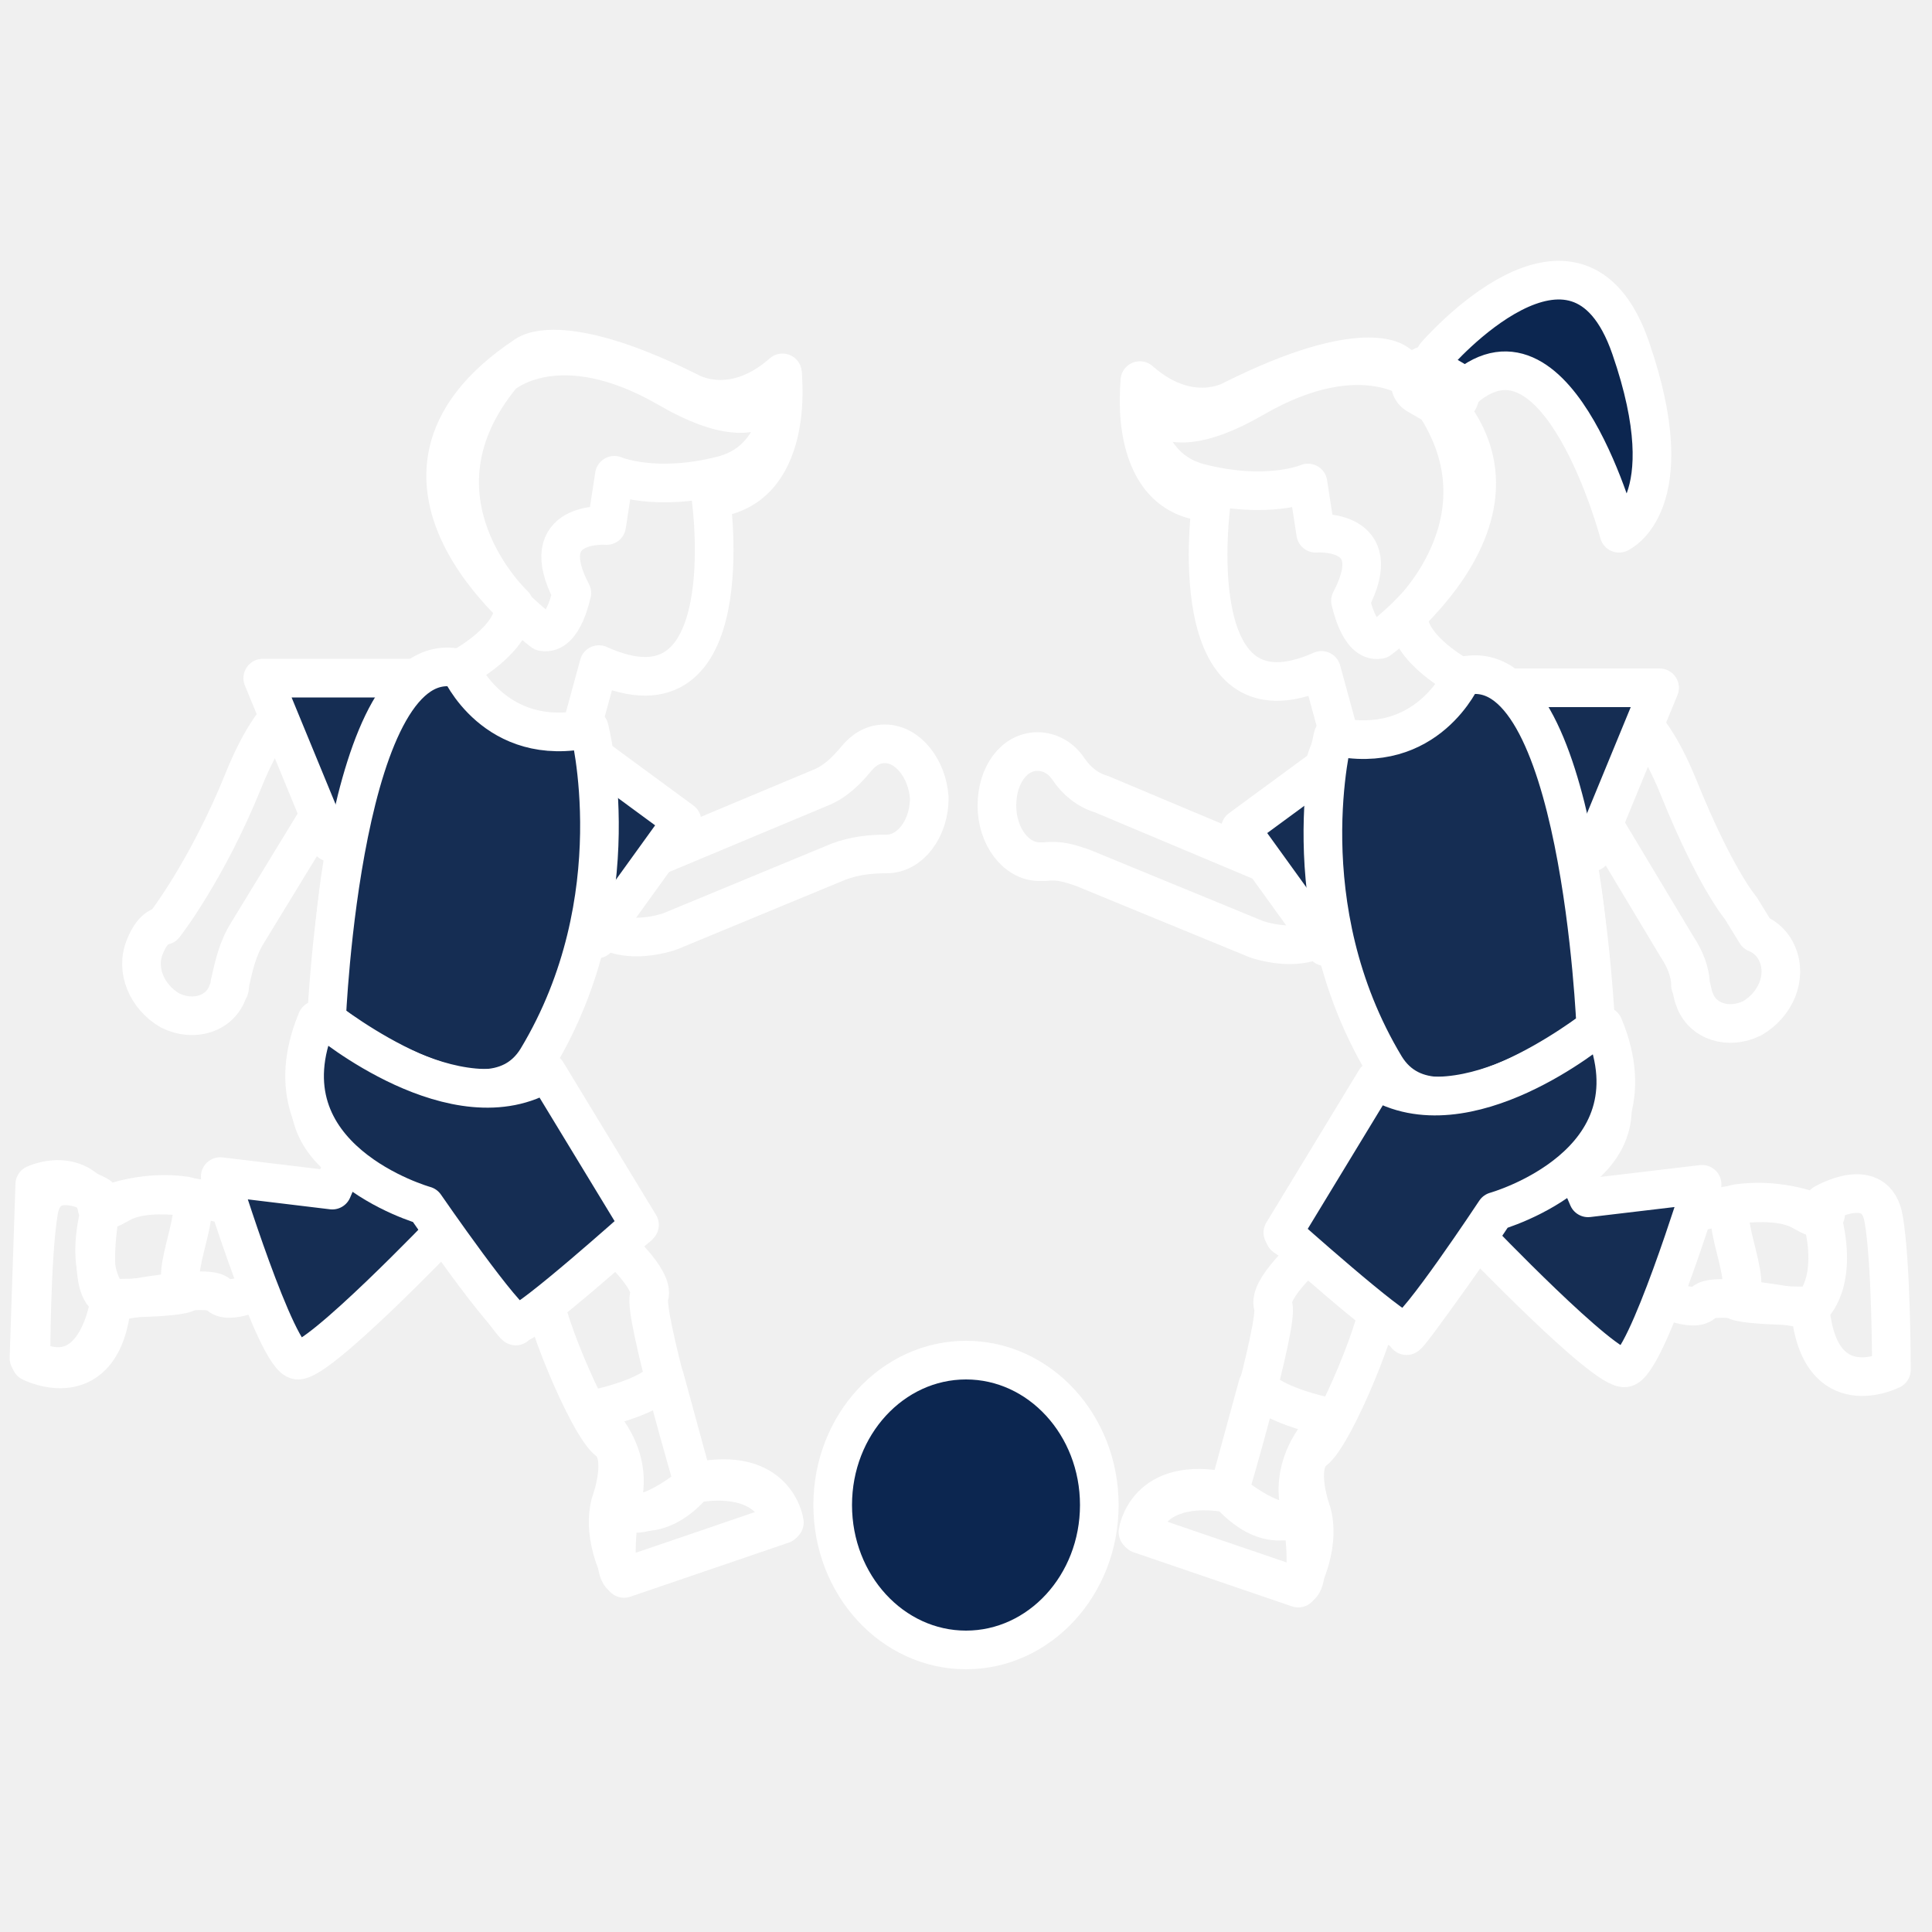
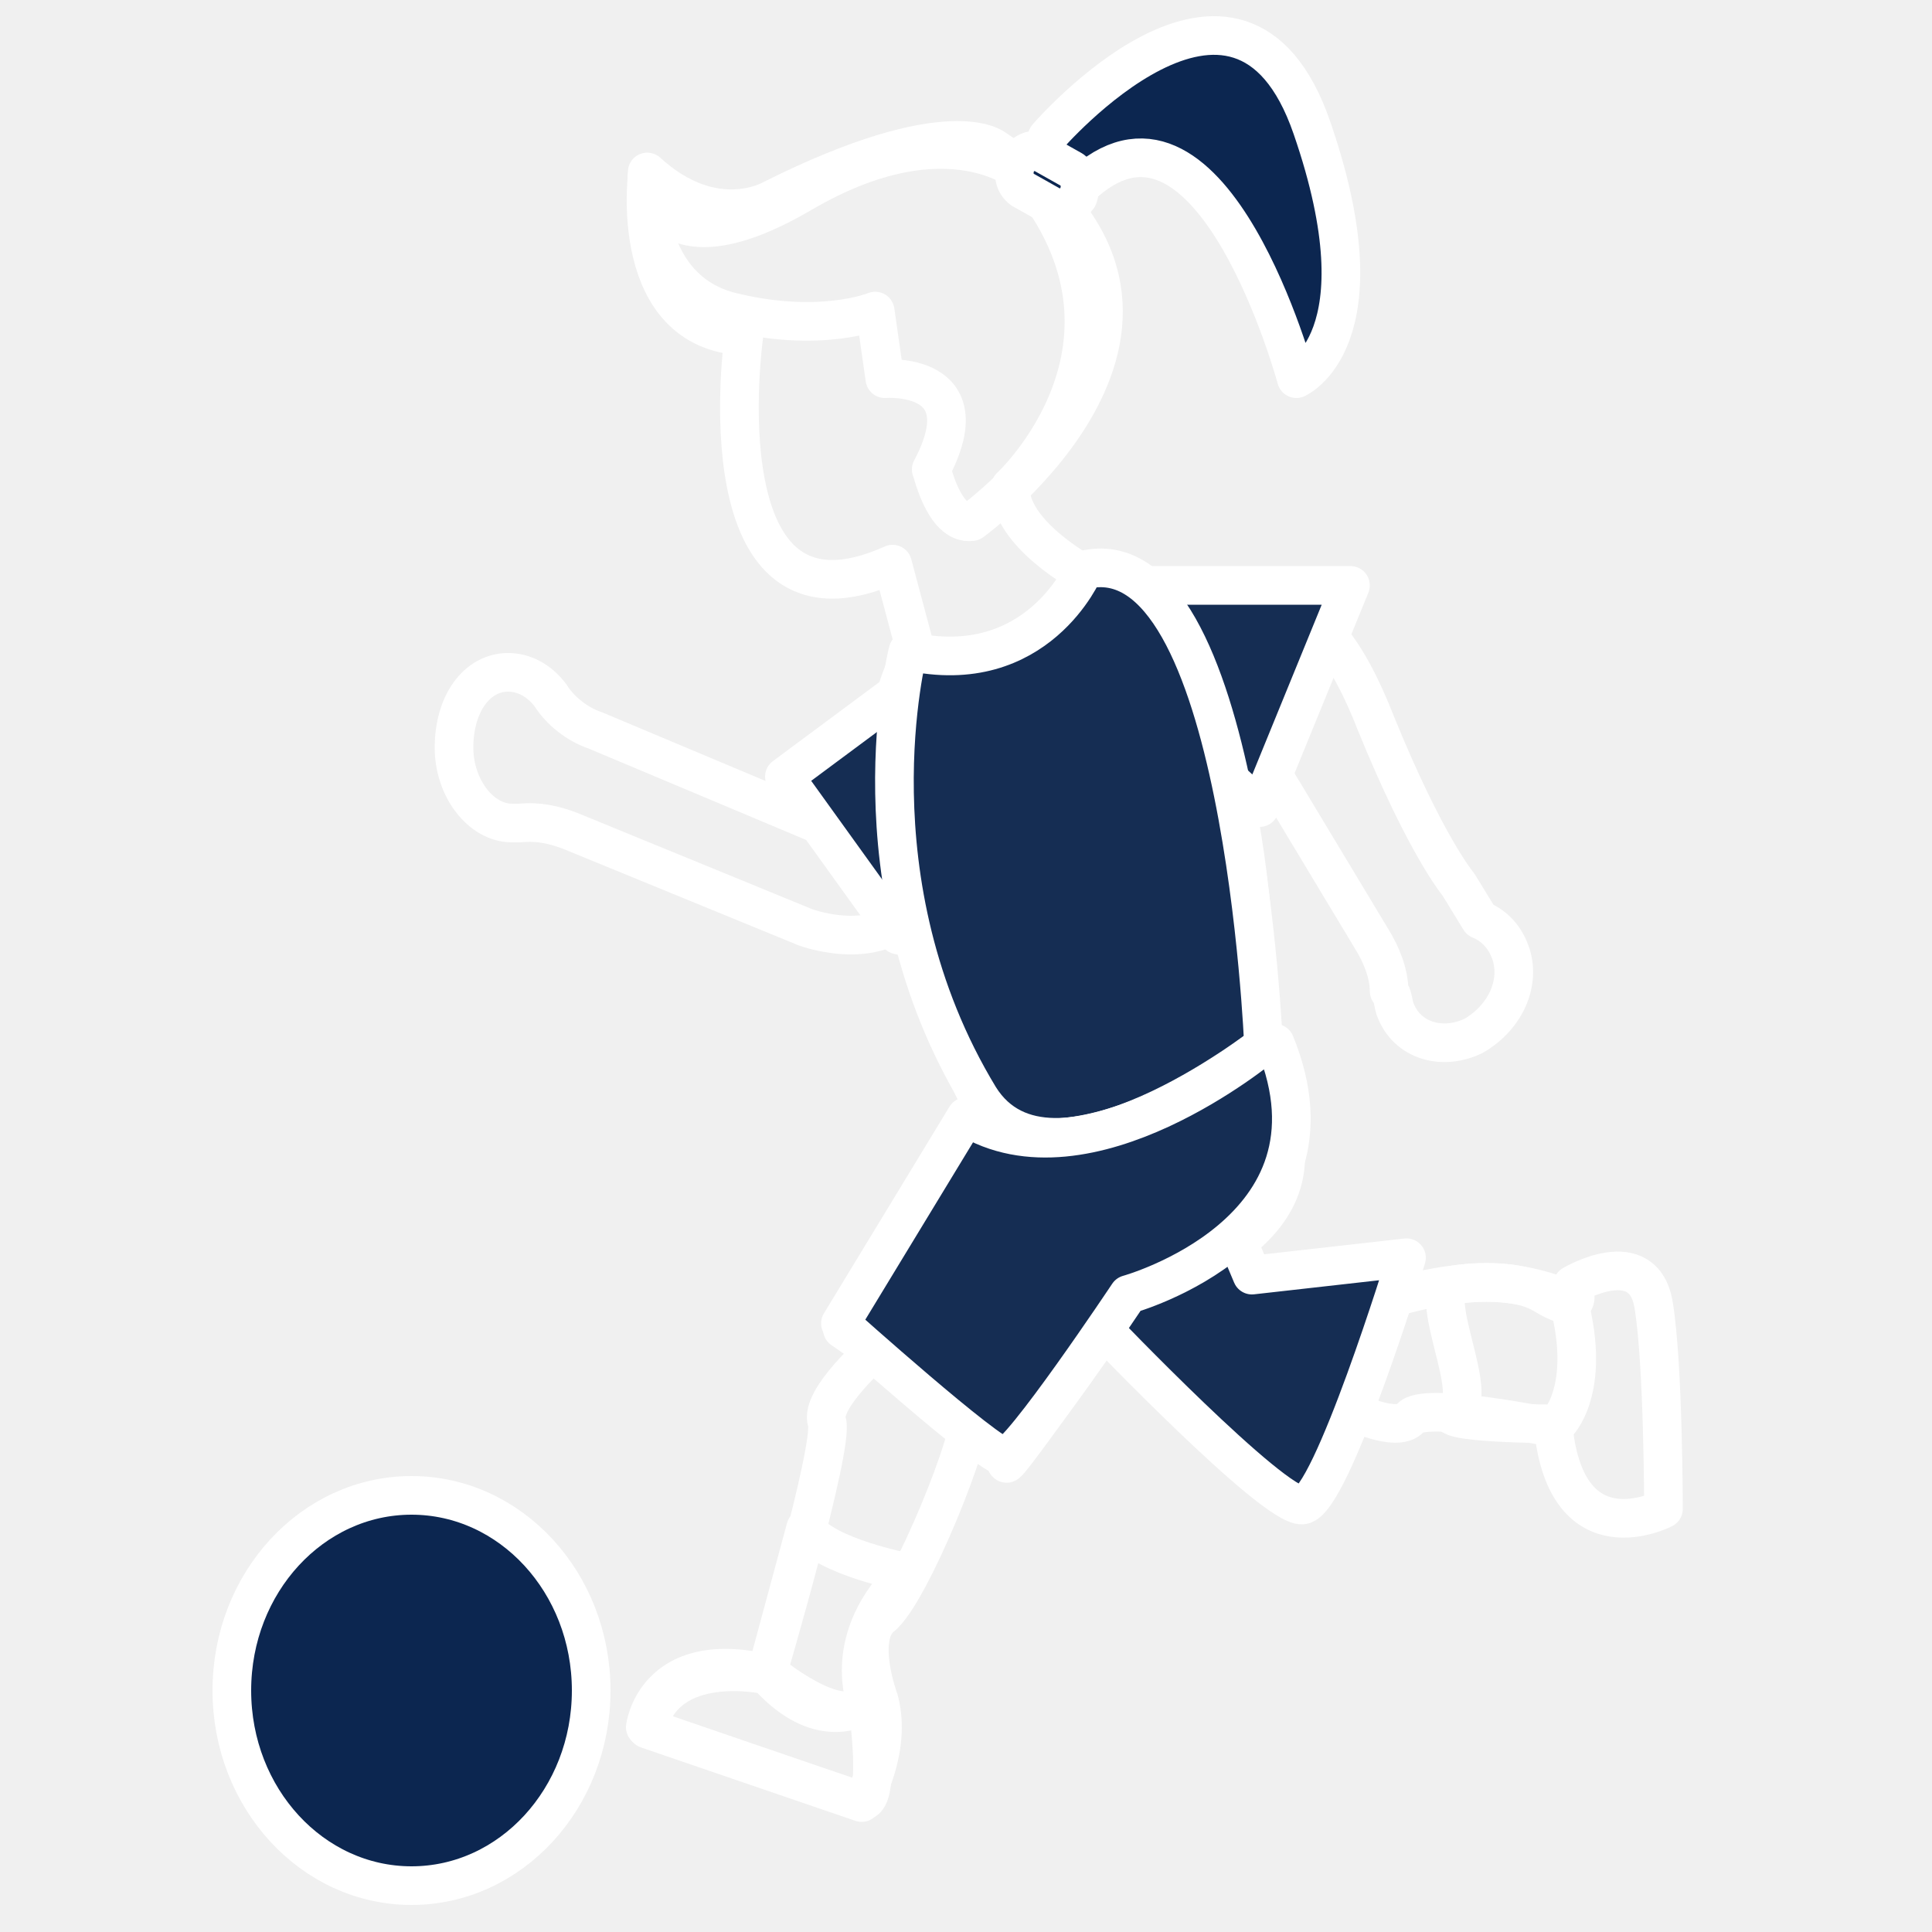
- <svg xmlns="http://www.w3.org/2000/svg" version="1.1" id="Layer_2" x="0px" y="0px" viewBox="0 0 100 100" style="enable-background:new 0 0 100 100;" xml:space="preserve">
+ <svg xmlns="http://www.w3.org/2000/svg" version="1.1" id="Layer_2_1_" x="0px" y="0px" viewBox="0 0 100 100" style="enable-background:new 0 0 100 100;" xml:space="preserve">
  <style type="text/css">
	.st0{fill:none;stroke:#FFFFFF;stroke-width:2;stroke-linecap:round;stroke-linejoin:round;stroke-miterlimit:10;}
	.st1{fill:#152D53;stroke:#FFFFFF;stroke-width:2;stroke-linecap:round;stroke-linejoin:round;stroke-miterlimit:10;}
	.st2{fill:#0C2650;stroke:#FFFFFF;stroke-width:2;stroke-linecap:round;stroke-linejoin:round;stroke-miterlimit:10;}
</style>
  <g>
-     <path class="st0" d="M5.2,62.6c0,0-0.8,4.3,0.5,4.6c0,0-0.6,5-4.2,3.1l0.3-9C1.8,61.3,4.1,60.2,5.2,62.6z" />
    <g>
-       <g>
-         <path class="st0" d="M11.5,62.3c0,0-3.6-1-5.3,0c-1.7,1-1.1-0.4-1.1-0.4s-2.7-1.6-3.1,0.8s-0.4,7.8-0.4,7.8s3.7,1.9,4.2-3.1     c0,0,5-1,5.5-0.4c0.5,0.6,2.3-0.3,2.3-0.3S15.2,62.7,11.5,62.3z" />
-         <path class="st0" d="M40.5,19.4c0,0-0.2,4-5.9,0.7S26,19.4,26,19.4c-5.3,6.4,0.6,11.9,0.6,11.9c0.1,1.8-2.8,3.3-2.8,3.3     c-7.9,4.1-5.8,16-7.5,20.9s5.6,6.5,5.6,6.5s5,7.2,4.8,6.6c-0.3-0.6,6.3-5.1,6.3-5.1l-5.3-8.6c6.1-13.1,2.4-17.2,2.4-17.2l0.9-3.3     l0,0c7.5,3.4,5.8-8.6,5.8-8.6C41.2,25.4,40.5,19.4,40.5,19.4z" />
-         <path class="st0" d="M31.7,64.3c0,0,2.2,1.9,1.9,2.8s2.3,9.7,2.3,9.7s3.9-0.9,4.6,2.1l-8.2,2.8c0,0-1.2-2-0.7-3.9     c0,0,0.9-2.4-0.1-3.2c-1.1-0.8-3.7-7.3-3.3-7.7C28.7,66.5,31.7,64.3,31.7,64.3z" />
-         <path class="st1" d="M23.1,63.6c0,0-6.6,6.9-7.7,6.8c-1.1-0.1-4-9.5-4-9.5l5.8,0.7l0.6-1.4C17.9,60.1,22.8,59.6,23.1,63.6z" />
-         <path class="st0" d="M45.8,38.5c-0.6,0-1.1,0.3-1.5,0.8c-0.5,0.6-1.1,1.2-1.9,1.5l-8.6,3.6L31.3,40l-1,7c1.2,2.4,4.4,1.2,4.4,1.2     l8.7-3.6c0.8-0.3,1.6-0.4,2.5-0.4c0,0,0,0,0,0c1.2,0,2.2-1.3,2.2-2.9C48,39.8,47,38.5,45.8,38.5z" />
-         <path class="st0" d="M16.1,36.2c0,0-1.6-0.5-3.5,4.2s-4.1,7.5-4.1,7.5l0,0C8,48,7.7,48.5,7.5,49c-0.5,1.2,0.1,2.6,1.3,3.3     c1.2,0.6,2.6,0.2,3-1c0.1-0.1,0.1-0.3,0.1-0.4c0.2-0.9,0.4-1.8,0.9-2.6l4.7-7.7c0,0,0.6,1.2,1.3,0.9l3.4-4.8L16.1,36.2z" />
-         <path class="st1" d="M29.7,38.1c-3.5,1.5-6.4-3-6.4-3l-9.7,0l3.5,8.5l5.9-5.5c-0.3-3.1,0.8-3.1-0.3-3.1" />
-         <path class="st1" d="M30.4,38.9l4.9,3.6l-4.4,6.1l-1.2,0.2C29.7,48.8,27.9,40.5,30.4,38.9z" />
-         <path class="st0" d="M30.5,73c0,0,3.2-0.6,3.9-1.7l1.5,5.5c0,0-2.8,2.4-3.8,1.2C32.1,77.9,33.2,75.5,30.5,73z" />
-         <path class="st0" d="M32.1,77.9c0,0-0.6,4,0.3,3.7c0.9-0.3,8.2-2.8,8.2-2.8s-0.4-3-4.6-2.1C35.9,76.8,34.2,79.1,32.1,77.9z" />
-         <path class="st0" d="M23.8,34.6" />
-         <path class="st1" d="M23.8,34.6c0,0,1.8,4.2,6.7,3.1c0,0,2.3,8.8-2.7,17.1c-2.7,4.4-10.9-2-10.9-2S17.7,33.1,23.8,34.6z" />
-         <path class="st1" d="M16.9,52.8c0,0,6.7,5.6,11.4,2.7l4.8,7.9c0,0-5.7,5.1-6.3,5.1S22,62.4,22,62.4s-8.6-2.4-5.6-9.6" />
-         <path class="st0" d="M28.1,32.7c0,0-10.7-7.8-0.9-14.3c0,0,1.7-1.5,8.5,1.9c0,0,2.2,1.3,4.8-1c0,0,0.4,4.4-3.1,5.3s-5.6,0-5.6,0     l-0.4,2.6c0,0-3.8-0.3-1.8,3.5C29.6,30.6,29.2,32.9,28.1,32.7z" />
-         <path class="st0" d="M5.2,62.6c-0.7,0.2,1.6-1.1,4.4-0.7c1.2,0.2-1,4.3,0,4.8s-3.9,0.5-3.9,0.5S4.3,66,5.2,62.6z" />
-       </g>
-       <g>
-         <path class="st0" d="M88,62.7c0,0,3.6-1,5.3,0c1.7,1,1.1-0.4,1.1-0.4s2.7-1.6,3.1,0.8c0.4,2.3,0.4,7.8,0.4,7.8s-3.7,1.9-4.2-3.1     c0,0-5-1-5.5-0.4c-0.5,0.6-2.3-0.3-2.3-0.3S84.3,63.1,88,62.7z" />
-         <path class="st0" d="M59,19.9c0,0,0.2,4,5.9,0.7s8.6-0.7,8.6-0.7c5.3,6.4-0.6,11.9-0.6,11.9c-0.1,1.8,2.8,3.3,2.8,3.3     c7.9,4.1,5.8,16,7.5,20.9c1.7,4.8-5.6,6.5-5.6,6.5s-5,7.2-4.8,6.6c0.3-0.6-6.3-5.1-6.3-5.1l5.3-8.6C65.6,42.1,69.3,38,69.3,38     l-0.9-3.3l0,0C61,38,62.7,26,62.7,26C58.3,25.8,59,19.9,59,19.9z" />
-         <path class="st0" d="M67.8,64.8c0,0-2.2,1.9-1.9,2.8c0.3,0.9-2.3,9.7-2.3,9.7s-3.9-0.9-4.6,2.1l8.2,2.8c0,0,1.2-2,0.7-3.9     c0,0-0.9-2.4,0.1-3.2c1.1-0.8,3.7-7.3,3.3-7.7C70.8,66.9,67.8,64.8,67.8,64.8z" />
-         <path class="st1" d="M76.4,64c0,0,6.6,6.9,7.7,6.8c1.1-0.1,4-9.5,4-9.5L82.2,62l-0.6-1.4C81.6,60.5,76.7,60.1,76.4,64z" />
-         <path class="st0" d="M53.7,38.9c0.6,0,1.2,0.3,1.6,0.9c0.4,0.6,1,1.1,1.7,1.3l8.8,3.7l2.6-4.4l1,7c-1.2,2.4-4.4,1.2-4.4,1.2     l-9-3.7c-0.6-0.2-1.2-0.4-1.9-0.3c-0.1,0-0.2,0-0.3,0c-1.2,0-2.2-1.3-2.2-2.9S52.5,38.9,53.7,38.9z" />
-         <path class="st0" d="M83.4,36.6c0,0,1.6-0.5,3.5,4.2s3.2,6.2,3.2,6.2l0.8,1.3c0.5,0.2,0.9,0.6,1.1,1.1c0.5,1.2-0.1,2.6-1.3,3.3     c-1.2,0.6-2.6,0.2-3-1c-0.1-0.2-0.1-0.5-0.2-0.7c0-0.7-0.3-1.4-0.7-2L82,41c0,0-0.6,1.2-1.3,0.9l-3.4-4.8L83.4,36.6z" />
-         <path class="st1" d="M69.8,38.6c3.5,1.5,6.4-3,6.4-3l9.7,0l-3.5,8.5l-5.9-5.5c0.3-3.1-0.8-3.1,0.3-3.1" />
-         <path class="st1" d="M69.1,39.3l-4.9,3.6l4.4,6.1l1.2,0.2C69.8,49.2,71.6,40.9,69.1,39.3z" />
-         <path class="st0" d="M69,73.4c0,0-3.2-0.6-3.9-1.7l-1.5,5.5c0,0,2.8,2.4,3.8,1.2C67.4,78.4,66.3,75.9,69,73.4z" />
-         <path class="st0" d="M67.4,78.4c0,0,0.6,4-0.3,3.7c-0.9-0.3-8.2-2.8-8.2-2.8s0.4-3,4.6-2.1C63.6,77.2,65.3,79.6,67.4,78.4z" />
-         <path class="st0" d="M75.7,35" />
-         <path class="st1" d="M75.7,35c0,0-1.8,4.2-6.7,3.1c0,0-2.3,8.8,2.7,17.1c2.7,4.4,10.9-2,10.9-2S81.8,33.5,75.7,35z" />
-         <path class="st1" d="M82.6,53.2c0,0-6.7,5.6-11.4,2.7l-4.8,7.9c0,0,5.7,5.1,6.3,5.1s4.7-6.2,4.7-6.2s8.6-2.4,5.6-9.6" />
-         <path class="st0" d="M71.4,33.1c0,0,10.7-7.8,0.9-14.3c0,0-1.7-1.5-8.5,1.9c0,0-2.2,1.3-4.8-1c0,0-0.4,4.4,3.1,5.3     c3.5,0.9,5.6,0,5.6,0l0.4,2.6c0,0,3.8-0.3,1.8,3.5C69.9,31,70.3,33.3,71.4,33.1z" />
-         <path class="st0" d="M94.3,63c0.7,0.2-1.6-1.1-4.4-0.7c-1.2,0.2,1,4.3,0,4.8c-1,0.5,3.9,0.5,3.9,0.5S95.2,66.4,94.3,63z" />
-       </g>
-       <path class="st2" d="M74.3,18.4c0,0,7.3-8.5,10.1-0.4s-0.6,9.6-0.6,9.6s-3.1-11.7-8-7.5" />
-       <path class="st2" d="M74.5,21.1l-1.2-0.7c-0.3-0.2-0.4-0.6-0.2-1l0.1-0.1c0.2-0.3,0.6-0.5,0.9-0.3l1.2,0.7c0.3,0.2,0.4,0.6,0.2,1    l-0.1,0.1C75.2,21.2,74.8,21.3,74.5,21.1z" />
-       <ellipse class="st2" cx="50" cy="77.9" rx="6.9" ry="7.5" />
+       <path class="st0" d="M72.7,67c0,0,4.9-1.4,7.2,0c2.3,1.4,1.5-0.5,1.5-0.5s3.7-2.2,4.2,1.1c0.5,3.1,0.5,10.5,0.5,10.5    s-5,2.6-5.7-4.2c0,0-6.8-1.4-7.4-0.5c-0.7,0.8-3.1-0.4-3.1-0.4S67.7,67.5,72.7,67z" />
+       <path class="st0" d="M33.5,9.1c0,0,0.3,5.4,8,0.9s11.6-0.9,11.6-0.9c7.2,8.7-0.8,16.1-0.8,16.1c-0.1,2.4,3.8,4.5,3.8,4.5    c10.7,5.5,7.8,21.6,10.1,28.3c2.3,6.5-7.6,8.8-7.6,8.8s-6.8,9.7-6.5,8.9c0.4-0.8-8.5-6.9-8.5-6.9l7.2-11.6    c-8.4-18-3.4-23.5-3.4-23.5l-1.2-4.5l0,0c-10,4.5-7.7-11.8-7.7-11.8C32.5,17.1,33.5,9.1,33.5,9.1z" />
+       <path class="st0" d="M45.4,69.8c0,0-3,2.6-2.6,3.8c0.4,1.2-3.1,13.1-3.1,13.1s-5.3-1.2-6.2,2.8l11.1,3.8c0,0,1.6-2.7,0.9-5.3    c0,0-1.2-3.2,0.1-4.3c1.5-1.1,5-9.9,4.5-10.4C49.4,72.7,45.4,69.8,45.4,69.8z" />
+       <path class="st1" d="M57,68.7c0,0,8.9,9.3,10.4,9.2c1.5-0.1,5.4-12.8,5.4-12.8l-8,0.9L64,64.1C64,64,57.4,63.5,57,68.7z" />
+       <path class="st0" d="M26.3,34.8c0.8,0,1.6,0.4,2.2,1.2c0.5,0.8,1.4,1.5,2.3,1.8l11.9,5l3.5-5.9l1.4,9.5C46,49.6,41.7,48,41.7,48    l-12.2-5c-0.8-0.3-1.6-0.5-2.6-0.4c-0.1,0-0.3,0-0.4,0c-1.6,0-3-1.8-3-3.9C23.5,36.4,24.7,34.8,26.3,34.8z" />
+       <path class="st0" d="M66.5,31.7c0,0,2.2-0.7,4.7,5.7c2.6,6.4,4.3,8.4,4.3,8.4l1.1,1.8c0.7,0.3,1.2,0.8,1.5,1.5    c0.7,1.6-0.1,3.5-1.8,4.5c-1.6,0.8-3.5,0.3-4.1-1.4c-0.1-0.3-0.1-0.7-0.3-0.9c0-0.9-0.4-1.9-0.9-2.7l-6.5-10.8    c0,0-0.8,1.6-1.8,1.2l-4.6-6.5L66.5,31.7z" />
+       <path class="st1" d="M48.1,34.4c4.7,2,8.7-4.1,8.7-4.1h13.1l-4.7,11.5l-8-7.4c0.4-4.2-1.1-4.2,0.4-4.2" />
+       <path class="st1" d="M47.2,35.3l-6.6,4.9l5.9,8.2l1.6,0.3C48.1,48.7,50.5,37.5,47.2,35.3z" />
+       <path class="st0" d="M47,81.4c0,0-4.3-0.8-5.3-2.3l-2,7.4c0,0,3.8,3.2,5.1,1.6C44.9,88.2,43.4,84.8,47,81.4z" />
+       <path class="st0" d="M44.9,88.2c0,0,0.8,5.4-0.4,5s-11.1-3.8-11.1-3.8s0.5-4.1,6.2-2.8C39.7,86.6,42,89.8,44.9,88.2z" />
+       <path class="st0" d="M56.1,29.5" />
+       <path class="st1" d="M56.1,29.5c0,0-2.4,5.7-9.1,4.2c0,0-3.1,11.9,3.7,23.1c3.7,5.9,14.7-2.7,14.7-2.7S64.3,27.5,56.1,29.5z" />
+       <path class="st1" d="M65.4,54.1c0,0-9.1,7.6-15.4,3.7l-6.5,10.7c0,0,7.7,6.9,8.5,6.9s6.4-8.4,6.4-8.4S70,63.8,66,54" />
+       <path class="st0" d="M50.3,27c0,0,14.5-10.5,1.2-19.3c0,0-2.3-2-11.5,2.6c0,0-3,1.8-6.5-1.4c0,0-0.5,5.9,4.2,7.2    c4.7,1.2,7.6,0,7.6,0l0.5,3.5c0,0,5.1-0.4,2.4,4.7C48.2,24.1,48.8,27.2,50.3,27z" />
+       <path class="st0" d="M81.2,67.4c0.9,0.3-2.2-1.5-5.9-0.9c-1.6,0.3,1.4,5.8,0,6.5s5.3,0.7,5.3,0.7S82.4,72,81.2,67.4z" />
    </g>
+     <path class="st2" d="M54.2,7.1c0,0,9.9-11.5,13.7-0.5s-0.8,13-0.8,13S62.8,3.7,56.2,9.4" />
+     <path class="st2" d="M54.5,10.7l-1.6-0.9c-0.4-0.3-0.5-0.8-0.3-1.4l0.1-0.1c0.3-0.4,0.8-0.7,1.2-0.4l1.6,0.9   c0.4,0.3,0.5,0.8,0.3,1.4l-0.1,0.1C55.4,10.9,54.9,11,54.5,10.7z" />
+     <ellipse class="st2" cx="21.3" cy="87.5" rx="9.3" ry="10.1" />
  </g>
</svg>
